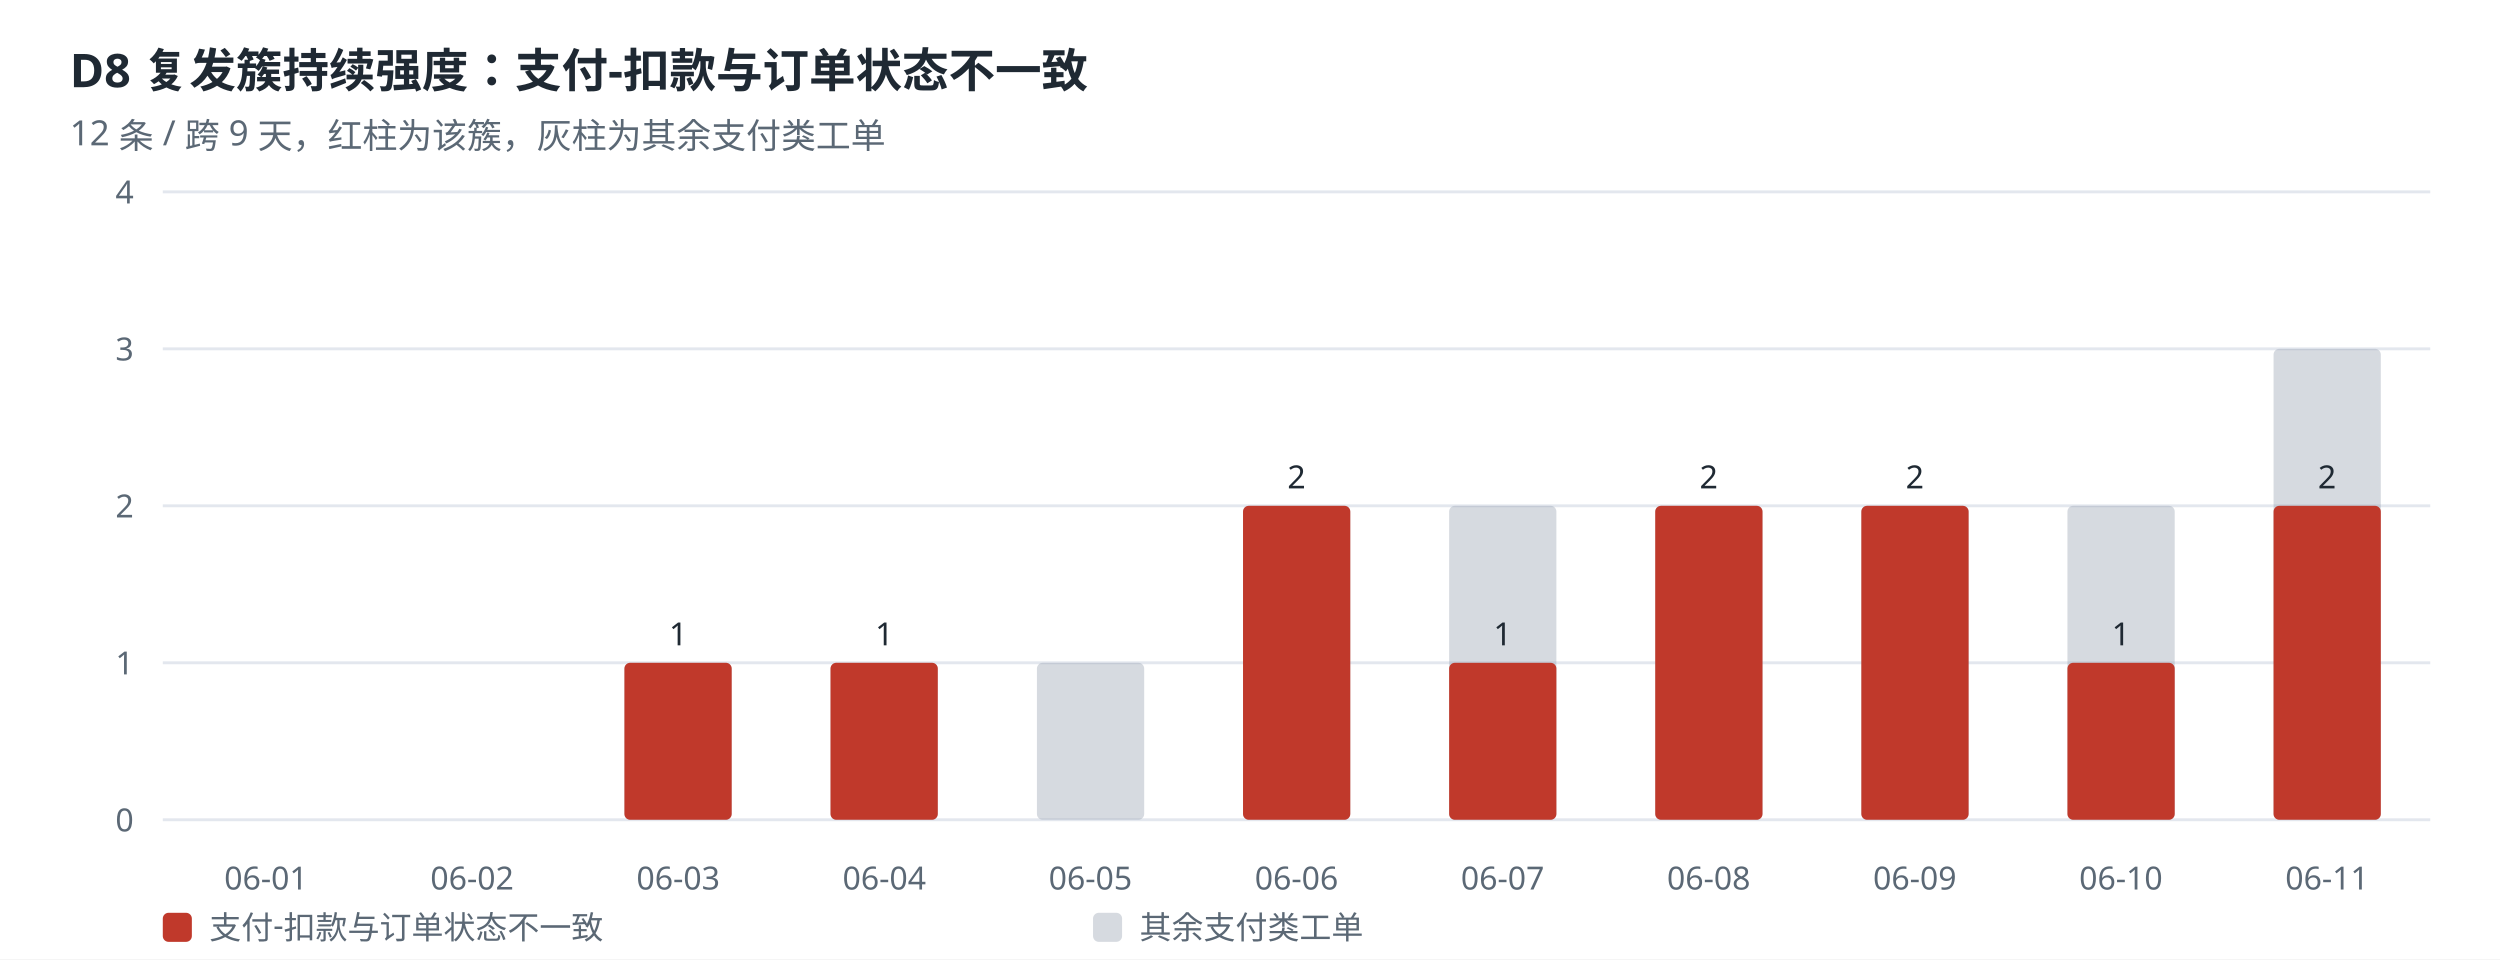
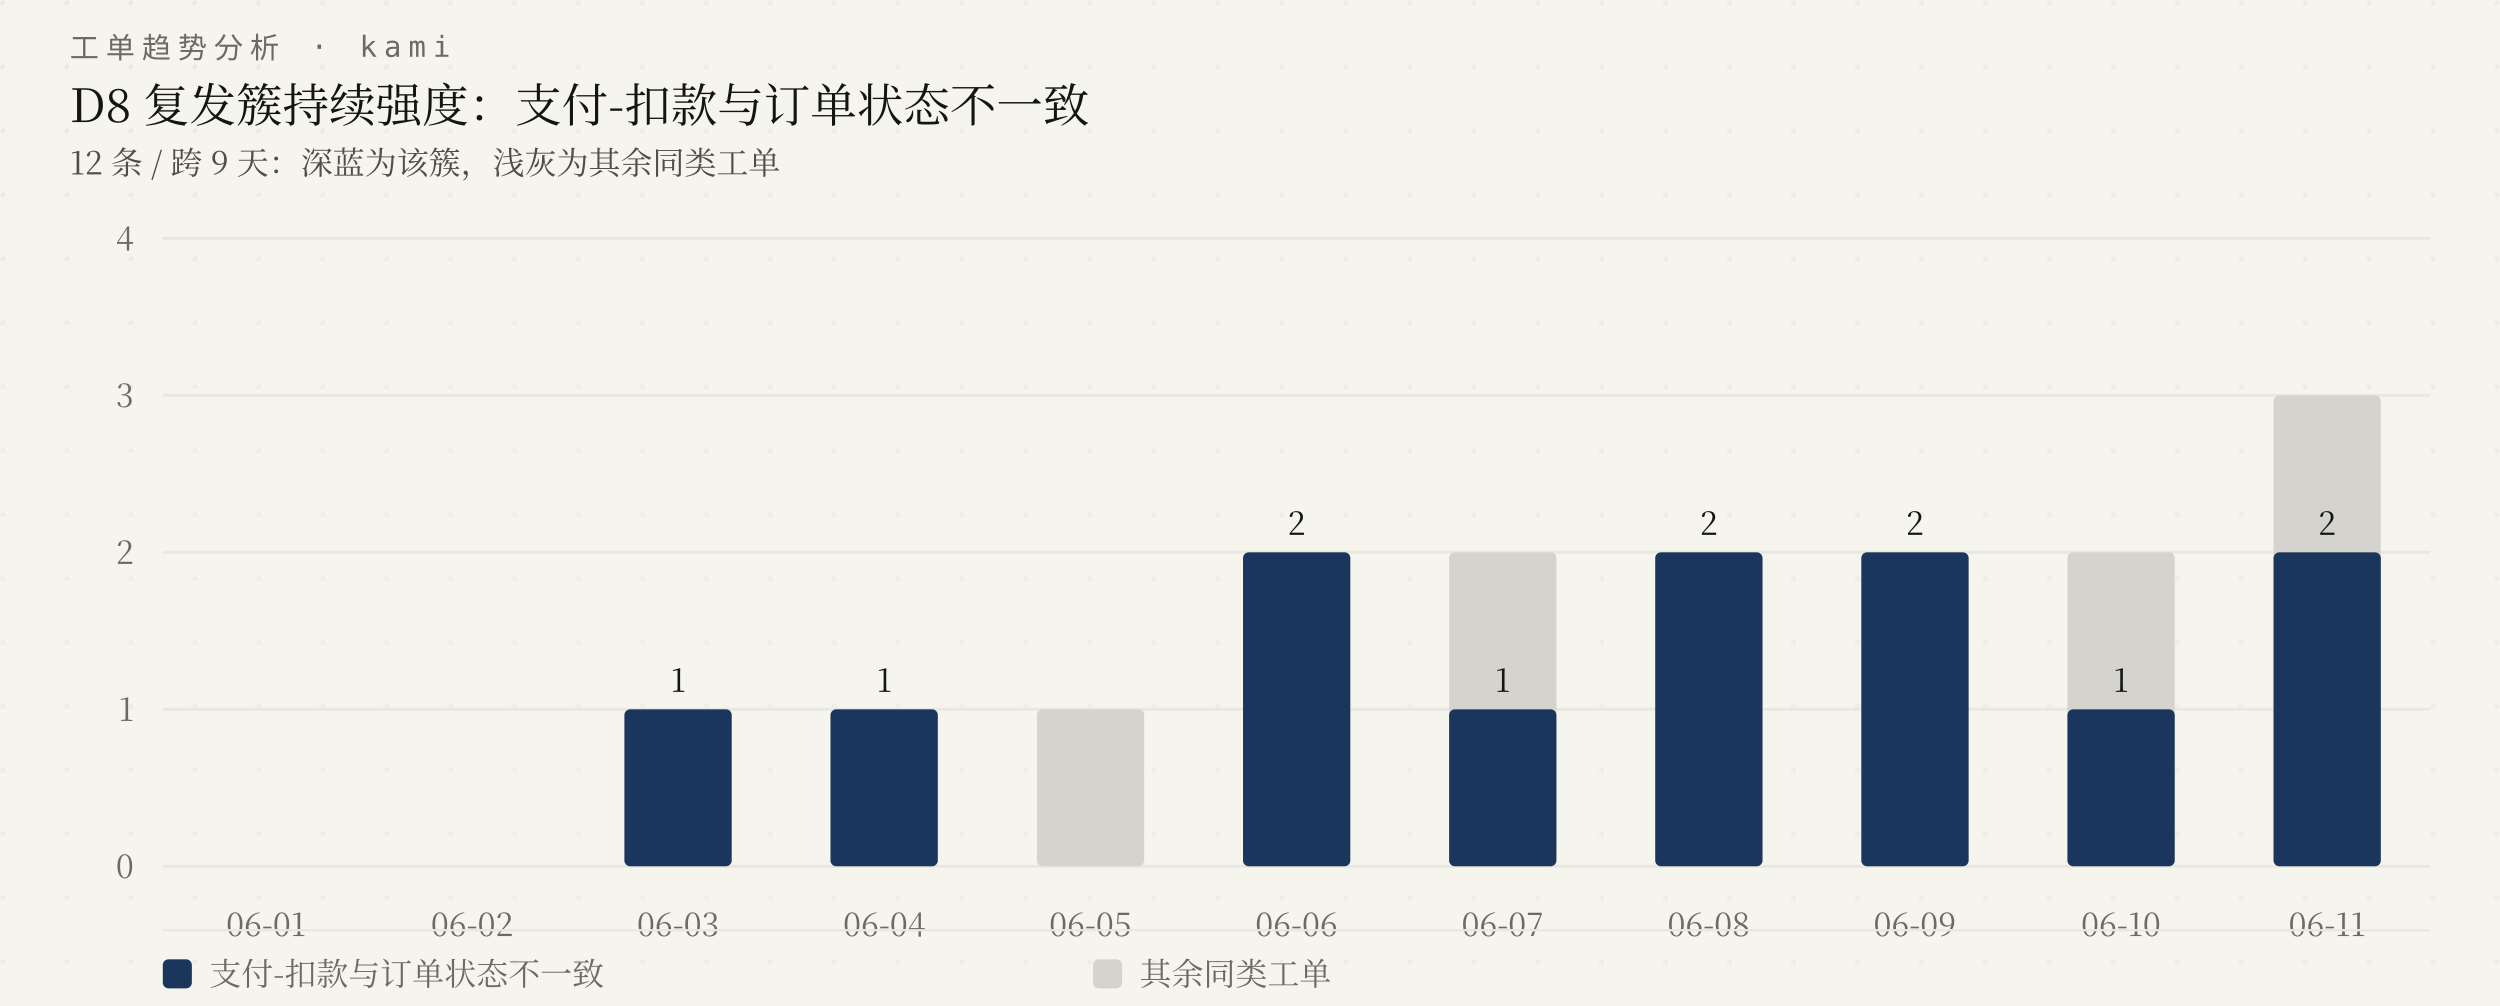
- <svg xmlns="http://www.w3.org/2000/svg" viewBox="0 0 860 330" width="100%" height="auto" role="img" aria-label="D8 复发簇持续强度：支付-扣款与订单状态不一致" font-family="Segoe UI, Microsoft YaHei, sans-serif">
-   <rect width="860" height="330" fill="#ffffff" />
-   <text x="24" y="30" font-size="16" font-weight="600" fill="#1f2933">D8 复发簇持续强度：支付-扣款与订单状态不一致</text>
-   <text x="24" y="50" font-size="12" fill="#5b6875">12 条 / 跨 9 天，红柱为该簇，灰柱为其余支付类工单</text>
-   <line x1="56" y1="282.0" x2="836" y2="282.0" stroke="#e3e7ee" />
-   <text x="46" y="286.0" font-size="11" fill="#5b6875" text-anchor="end">0</text>
-   <line x1="56" y1="228.0" x2="836" y2="228.0" stroke="#e3e7ee" />
-   <text x="46" y="232.0" font-size="11" fill="#5b6875" text-anchor="end">1</text>
-   <line x1="56" y1="174.0" x2="836" y2="174.0" stroke="#e3e7ee" />
-   <text x="46" y="178.0" font-size="11" fill="#5b6875" text-anchor="end">2</text>
-   <line x1="56" y1="120.0" x2="836" y2="120.0" stroke="#e3e7ee" />
-   <text x="46" y="124.0" font-size="11" fill="#5b6875" text-anchor="end">3</text>
-   <line x1="56" y1="66.0" x2="836" y2="66.0" stroke="#e3e7ee" />
-   <text x="46" y="70.0" font-size="11" fill="#5b6875" text-anchor="end">4</text>
-   <rect x="73.0" y="282.0" width="36.9" height="0.0" fill="#8a94a6" fill-opacity="0.35" rx="2" />
-   <rect x="73.0" y="282.0" width="36.9" height="0.0" fill="#c0392b" rx="2" />
-   <text x="91.5" y="306" font-size="11" fill="#5b6875" text-anchor="middle">06-01</text>
-   <rect x="143.9" y="282.0" width="36.9" height="0.0" fill="#8a94a6" fill-opacity="0.35" rx="2" />
-   <rect x="143.9" y="282.0" width="36.9" height="0.0" fill="#c0392b" rx="2" />
-   <text x="162.4" y="306" font-size="11" fill="#5b6875" text-anchor="middle">06-02</text>
-   <rect x="214.8" y="228.0" width="36.9" height="54.0" fill="#8a94a6" fill-opacity="0.35" rx="2" />
-   <rect x="214.8" y="228.0" width="36.9" height="54.0" fill="#c0392b" rx="2" />
-   <text x="233.3" y="306" font-size="11" fill="#5b6875" text-anchor="middle">06-03</text>
-   <text x="233.3" y="222.0" font-size="11" fill="#1f2933" text-anchor="middle">1</text>
-   <rect x="285.7" y="228.0" width="36.9" height="54.0" fill="#8a94a6" fill-opacity="0.35" rx="2" />
-   <rect x="285.7" y="228.0" width="36.9" height="54.0" fill="#c0392b" rx="2" />
-   <text x="304.2" y="306" font-size="11" fill="#5b6875" text-anchor="middle">06-04</text>
-   <text x="304.2" y="222.0" font-size="11" fill="#1f2933" text-anchor="middle">1</text>
-   <rect x="356.7" y="228.0" width="36.9" height="54.0" fill="#8a94a6" fill-opacity="0.35" rx="2" />
-   <rect x="356.7" y="282.0" width="36.9" height="0.0" fill="#c0392b" rx="2" />
-   <text x="375.1" y="306" font-size="11" fill="#5b6875" text-anchor="middle">06-05</text>
-   <rect x="427.6" y="174.0" width="36.9" height="108.0" fill="#8a94a6" fill-opacity="0.35" rx="2" />
-   <rect x="427.6" y="174.0" width="36.9" height="108.0" fill="#c0392b" rx="2" />
-   <text x="446.0" y="306" font-size="11" fill="#5b6875" text-anchor="middle">06-06</text>
-   <text x="446.0" y="168.0" font-size="11" fill="#1f2933" text-anchor="middle">2</text>
-   <rect x="498.5" y="174.0" width="36.9" height="108.0" fill="#8a94a6" fill-opacity="0.35" rx="2" />
-   <rect x="498.5" y="228.0" width="36.9" height="54.0" fill="#c0392b" rx="2" />
-   <text x="516.9" y="306" font-size="11" fill="#5b6875" text-anchor="middle">06-07</text>
-   <text x="516.9" y="222.0" font-size="11" fill="#1f2933" text-anchor="middle">1</text>
-   <rect x="569.4" y="174.0" width="36.9" height="108.0" fill="#8a94a6" fill-opacity="0.35" rx="2" />
-   <rect x="569.4" y="174.0" width="36.9" height="108.0" fill="#c0392b" rx="2" />
-   <text x="587.8" y="306" font-size="11" fill="#5b6875" text-anchor="middle">06-08</text>
-   <text x="587.8" y="168.0" font-size="11" fill="#1f2933" text-anchor="middle">2</text>
-   <rect x="640.3" y="174.0" width="36.9" height="108.0" fill="#8a94a6" fill-opacity="0.35" rx="2" />
-   <rect x="640.3" y="174.0" width="36.9" height="108.0" fill="#c0392b" rx="2" />
-   <text x="658.7" y="306" font-size="11" fill="#5b6875" text-anchor="middle">06-09</text>
-   <text x="658.7" y="168.0" font-size="11" fill="#1f2933" text-anchor="middle">2</text>
-   <rect x="711.2" y="174.0" width="36.9" height="108.0" fill="#8a94a6" fill-opacity="0.35" rx="2" />
-   <rect x="711.2" y="228.0" width="36.9" height="54.0" fill="#c0392b" rx="2" />
-   <text x="729.6" y="306" font-size="11" fill="#5b6875" text-anchor="middle">06-10</text>
-   <text x="729.6" y="222.0" font-size="11" fill="#1f2933" text-anchor="middle">1</text>
-   <rect x="782.1" y="120.0" width="36.9" height="162.0" fill="#8a94a6" fill-opacity="0.35" rx="2" />
-   <rect x="782.1" y="174.0" width="36.9" height="108.0" fill="#c0392b" rx="2" />
-   <text x="800.5" y="306" font-size="11" fill="#5b6875" text-anchor="middle">06-11</text>
-   <text x="800.5" y="168.0" font-size="11" fill="#1f2933" text-anchor="middle">2</text>
-   <rect x="56" y="314" width="10" height="10" fill="#c0392b" rx="2" />
-   <text x="72" y="323" font-size="11" fill="#5b6875">支付-扣款与订单状态不一致</text>
-   <rect x="376" y="314" width="10" height="10" fill="#8a94a6" fill-opacity="0.35" rx="2" />
-   <text x="392" y="323" font-size="11" fill="#5b6875">其余支付类工单</text>
+ <svg xmlns="http://www.w3.org/2000/svg" viewBox="0 0 860 346" width="100%" height="auto" role="img" aria-label="D8 复发簇持续强度：支付-扣款与订单状态不一致" font-family="Charter, Georgia, &quot;TsangerJinKai02&quot;, &quot;Source Han Serif SC&quot;, &quot;Noto Serif CJK SC&quot;, &quot;Songti SC&quot;, &quot;STSong&quot;, serif">
+   <defs>
+     <pattern id="dotsCluster" width="22" height="22" patternUnits="userSpaceOnUse">
+       <circle cx="1" cy="1" r="0.9" fill="#E3E2DC" />
+     </pattern>
+   </defs>
+   <rect width="860" height="346" fill="#f5f4ed" />
+   <rect width="860" height="346" fill="url(#dotsCluster)" opacity="0.55" />
+   <text x="24" y="20" font-size="10" letter-spacing="2.4" fill="#6b6a64" font-family="'JetBrains Mono', Consolas, monospace">工单趋势分析 · kami</text>
+   <text x="24" y="42" font-size="16" font-weight="500" fill="#141413">D8 复发簇持续强度：支付-扣款与订单状态不一致</text>
+   <text x="24" y="60" font-size="11" fill="#504e49">12 条 / 跨 9 天：深蓝为该簇，浅灰为其余同类工单</text>
+   <line x1="56" y1="298.0" x2="836" y2="298.0" stroke="#e8e7e1" />
+   <text x="46" y="302.0" font-size="11" fill="#6b6a64" text-anchor="end">0</text>
+   <line x1="56" y1="244.0" x2="836" y2="244.0" stroke="#e8e7e1" />
+   <text x="46" y="248.0" font-size="11" fill="#6b6a64" text-anchor="end">1</text>
+   <line x1="56" y1="190.0" x2="836" y2="190.0" stroke="#e8e7e1" />
+   <text x="46" y="194.0" font-size="11" fill="#6b6a64" text-anchor="end">2</text>
+   <line x1="56" y1="136.0" x2="836" y2="136.0" stroke="#e8e7e1" />
+   <text x="46" y="140.0" font-size="11" fill="#6b6a64" text-anchor="end">3</text>
+   <line x1="56" y1="82.0" x2="836" y2="82.0" stroke="#e8e7e1" />
+   <text x="46" y="86.0" font-size="11" fill="#6b6a64" text-anchor="end">4</text>
+   <rect x="73.0" y="298.0" width="36.9" height="0.0" fill="#d4d3cd" rx="2" />
+   <rect x="73.0" y="298.0" width="36.9" height="0.0" fill="#1B365D" rx="2" />
+   <text x="91.5" y="322" font-size="11" fill="#6b6a64" text-anchor="middle">06-01</text>
+   <rect x="143.9" y="298.0" width="36.9" height="0.0" fill="#d4d3cd" rx="2" />
+   <rect x="143.9" y="298.0" width="36.9" height="0.0" fill="#1B365D" rx="2" />
+   <text x="162.4" y="322" font-size="11" fill="#6b6a64" text-anchor="middle">06-02</text>
+   <rect x="214.8" y="244.0" width="36.9" height="54.0" fill="#d4d3cd" rx="2" />
+   <rect x="214.8" y="244.0" width="36.9" height="54.0" fill="#1B365D" rx="2" />
+   <text x="233.3" y="322" font-size="11" fill="#6b6a64" text-anchor="middle">06-03</text>
+   <text x="233.3" y="238.0" font-size="11" fill="#141413" text-anchor="middle">1</text>
+   <rect x="285.7" y="244.0" width="36.9" height="54.0" fill="#d4d3cd" rx="2" />
+   <rect x="285.7" y="244.0" width="36.9" height="54.0" fill="#1B365D" rx="2" />
+   <text x="304.2" y="322" font-size="11" fill="#6b6a64" text-anchor="middle">06-04</text>
+   <text x="304.2" y="238.0" font-size="11" fill="#141413" text-anchor="middle">1</text>
+   <rect x="356.7" y="244.0" width="36.9" height="54.0" fill="#d4d3cd" rx="2" />
+   <rect x="356.7" y="298.0" width="36.9" height="0.0" fill="#1B365D" rx="2" />
+   <text x="375.1" y="322" font-size="11" fill="#6b6a64" text-anchor="middle">06-05</text>
+   <rect x="427.6" y="190.0" width="36.9" height="108.0" fill="#d4d3cd" rx="2" />
+   <rect x="427.6" y="190.0" width="36.9" height="108.0" fill="#1B365D" rx="2" />
+   <text x="446.0" y="322" font-size="11" fill="#6b6a64" text-anchor="middle">06-06</text>
+   <text x="446.0" y="184.0" font-size="11" fill="#141413" text-anchor="middle">2</text>
+   <rect x="498.5" y="190.0" width="36.9" height="108.0" fill="#d4d3cd" rx="2" />
+   <rect x="498.5" y="244.0" width="36.9" height="54.0" fill="#1B365D" rx="2" />
+   <text x="516.9" y="322" font-size="11" fill="#6b6a64" text-anchor="middle">06-07</text>
+   <text x="516.9" y="238.0" font-size="11" fill="#141413" text-anchor="middle">1</text>
+   <rect x="569.4" y="190.0" width="36.9" height="108.0" fill="#d4d3cd" rx="2" />
+   <rect x="569.4" y="190.0" width="36.9" height="108.0" fill="#1B365D" rx="2" />
+   <text x="587.8" y="322" font-size="11" fill="#6b6a64" text-anchor="middle">06-08</text>
+   <text x="587.8" y="184.0" font-size="11" fill="#141413" text-anchor="middle">2</text>
+   <rect x="640.3" y="190.0" width="36.9" height="108.0" fill="#d4d3cd" rx="2" />
+   <rect x="640.3" y="190.0" width="36.9" height="108.0" fill="#1B365D" rx="2" />
+   <text x="658.7" y="322" font-size="11" fill="#6b6a64" text-anchor="middle">06-09</text>
+   <text x="658.7" y="184.0" font-size="11" fill="#141413" text-anchor="middle">2</text>
+   <rect x="711.2" y="190.0" width="36.9" height="108.0" fill="#d4d3cd" rx="2" />
+   <rect x="711.2" y="244.0" width="36.9" height="54.0" fill="#1B365D" rx="2" />
+   <text x="729.6" y="322" font-size="11" fill="#6b6a64" text-anchor="middle">06-10</text>
+   <text x="729.6" y="238.0" font-size="11" fill="#141413" text-anchor="middle">1</text>
+   <rect x="782.1" y="136.0" width="36.9" height="162.0" fill="#d4d3cd" rx="2" />
+   <rect x="782.1" y="190.0" width="36.9" height="108.0" fill="#1B365D" rx="2" />
+   <text x="800.5" y="322" font-size="11" fill="#6b6a64" text-anchor="middle">06-11</text>
+   <text x="800.5" y="184.0" font-size="11" fill="#141413" text-anchor="middle">2</text>
+   <line x1="56" y1="320" x2="836" y2="320" stroke="#e8e7e1" stroke-width="0.8" />
+   <rect x="56" y="330" width="10" height="10" fill="#1B365D" rx="2" />
+   <text x="72" y="339" font-size="11" fill="#6b6a64">支付-扣款与订单状态不一致</text>
+   <rect x="376" y="330" width="10" height="10" fill="#d4d3cd" rx="2" />
+   <text x="392" y="339" font-size="11" fill="#6b6a64">其余同类工单</text>
</svg>
